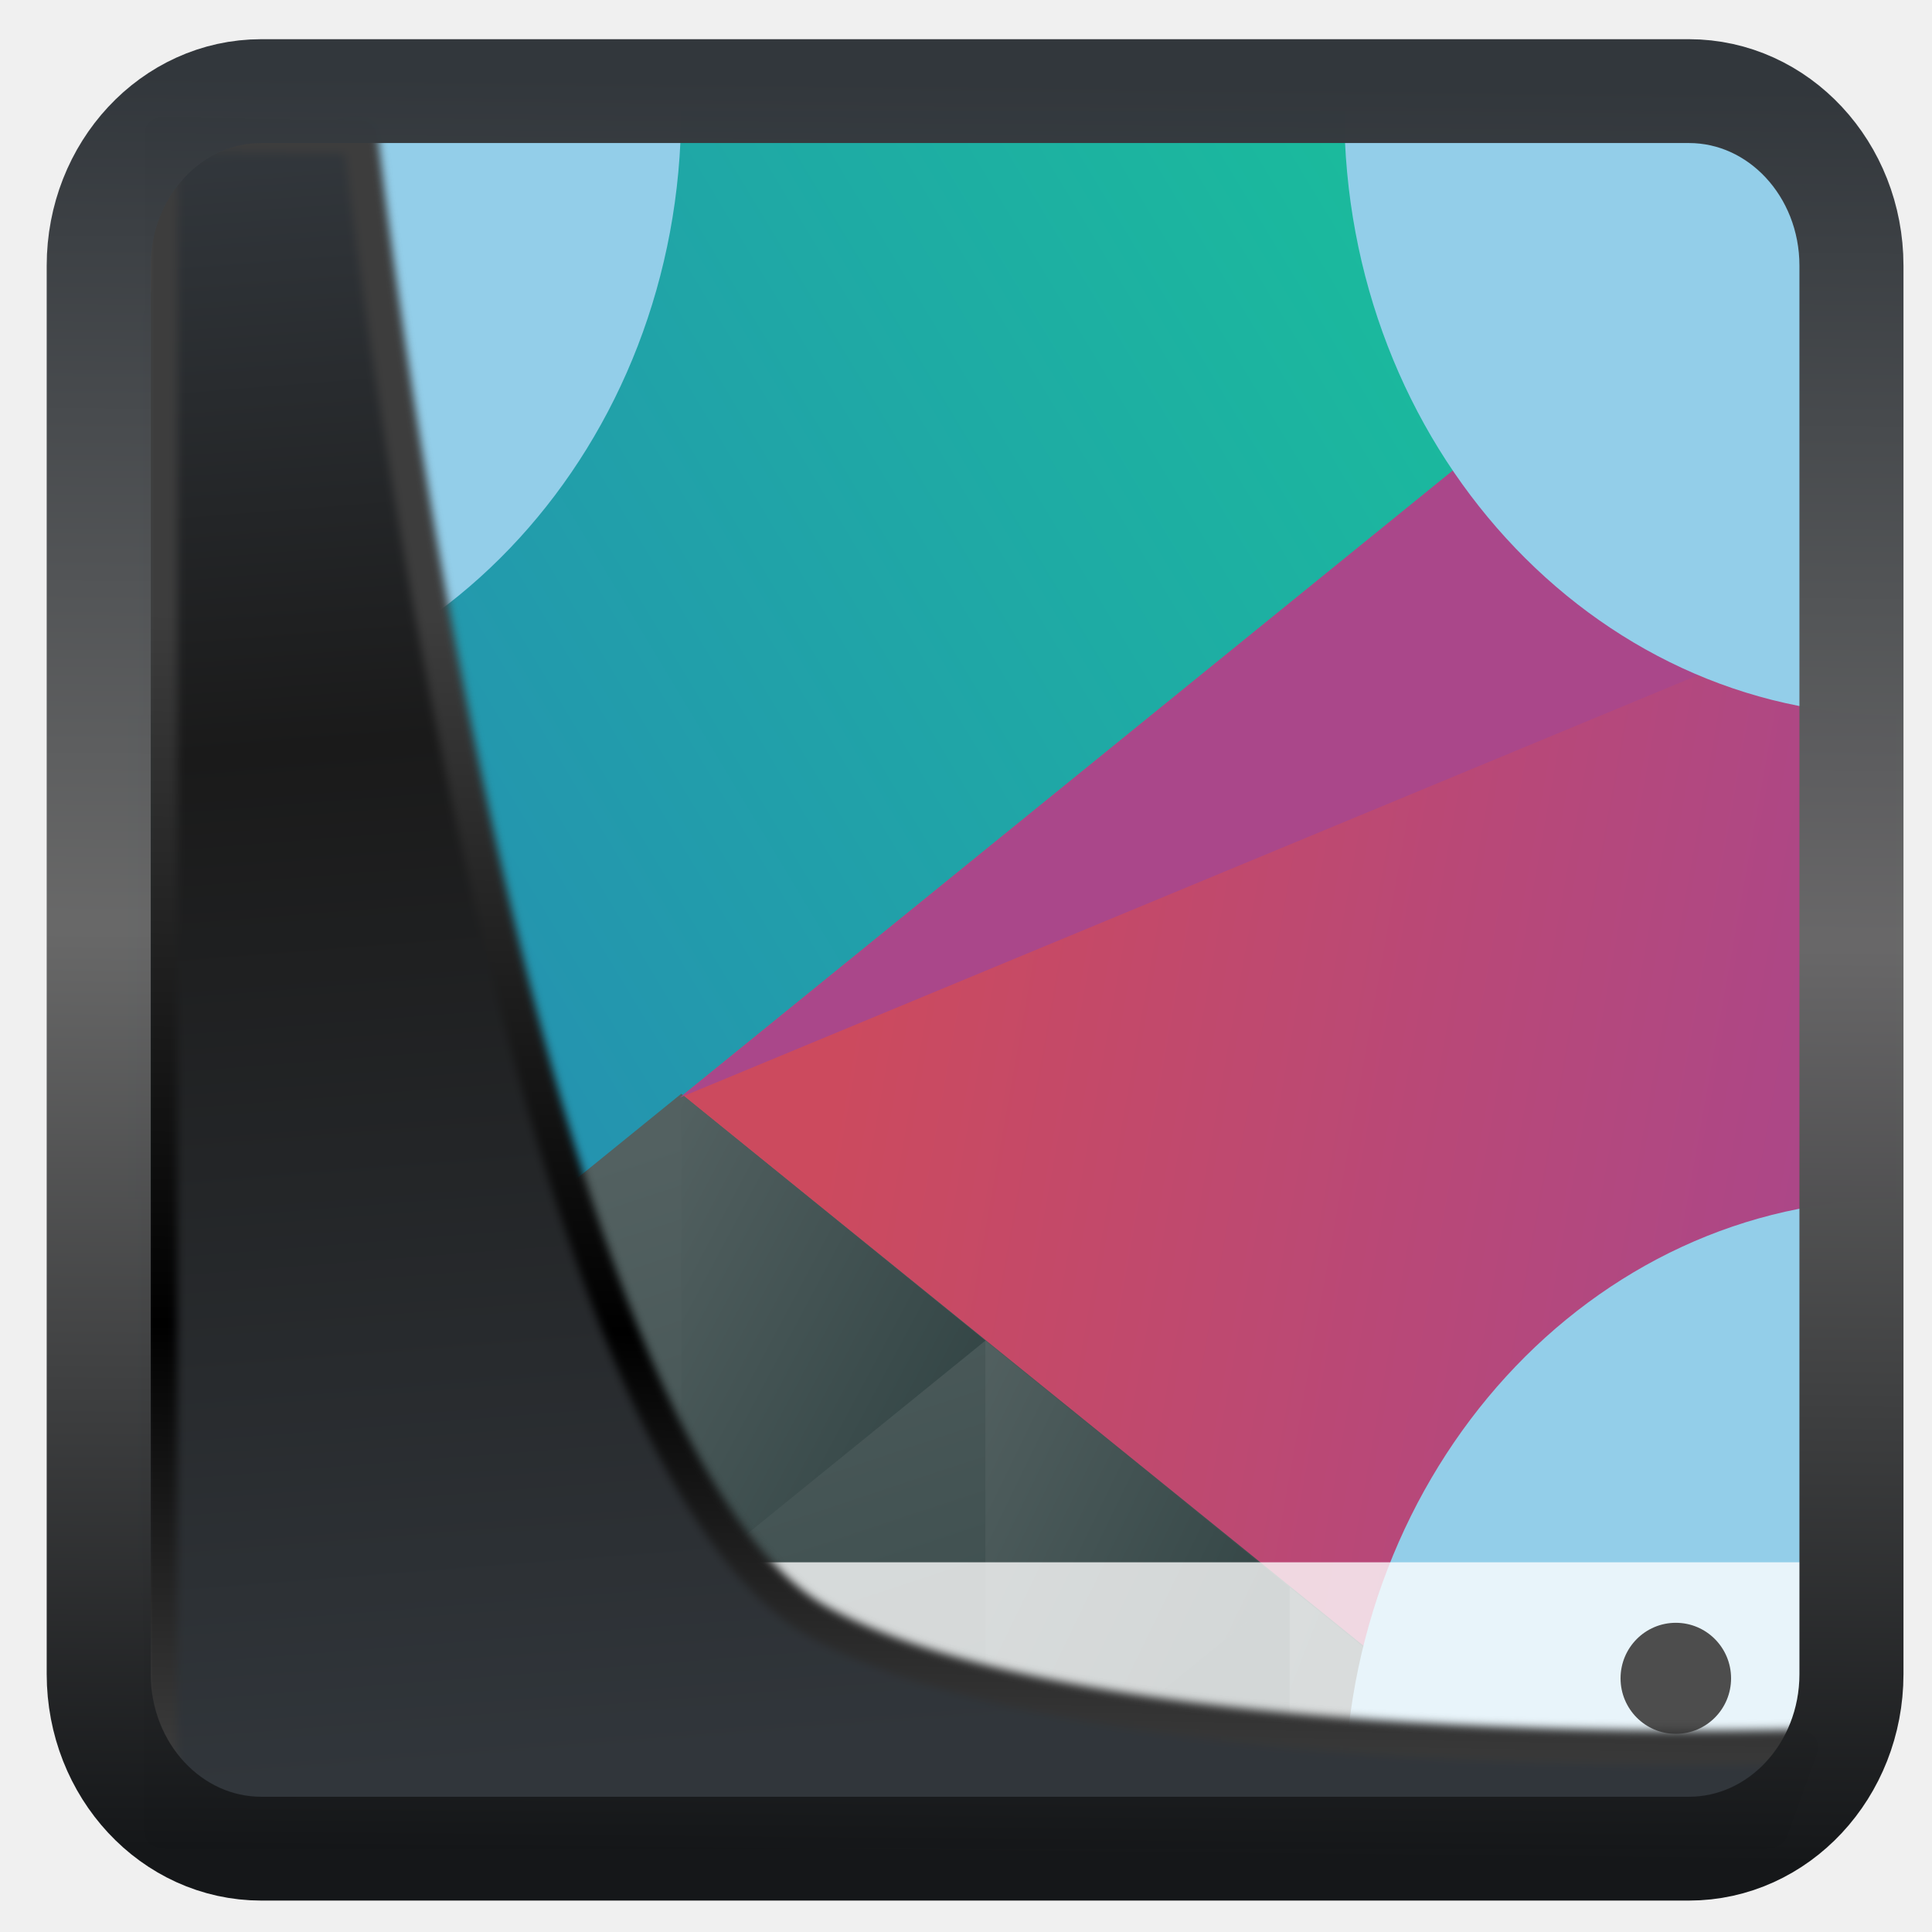
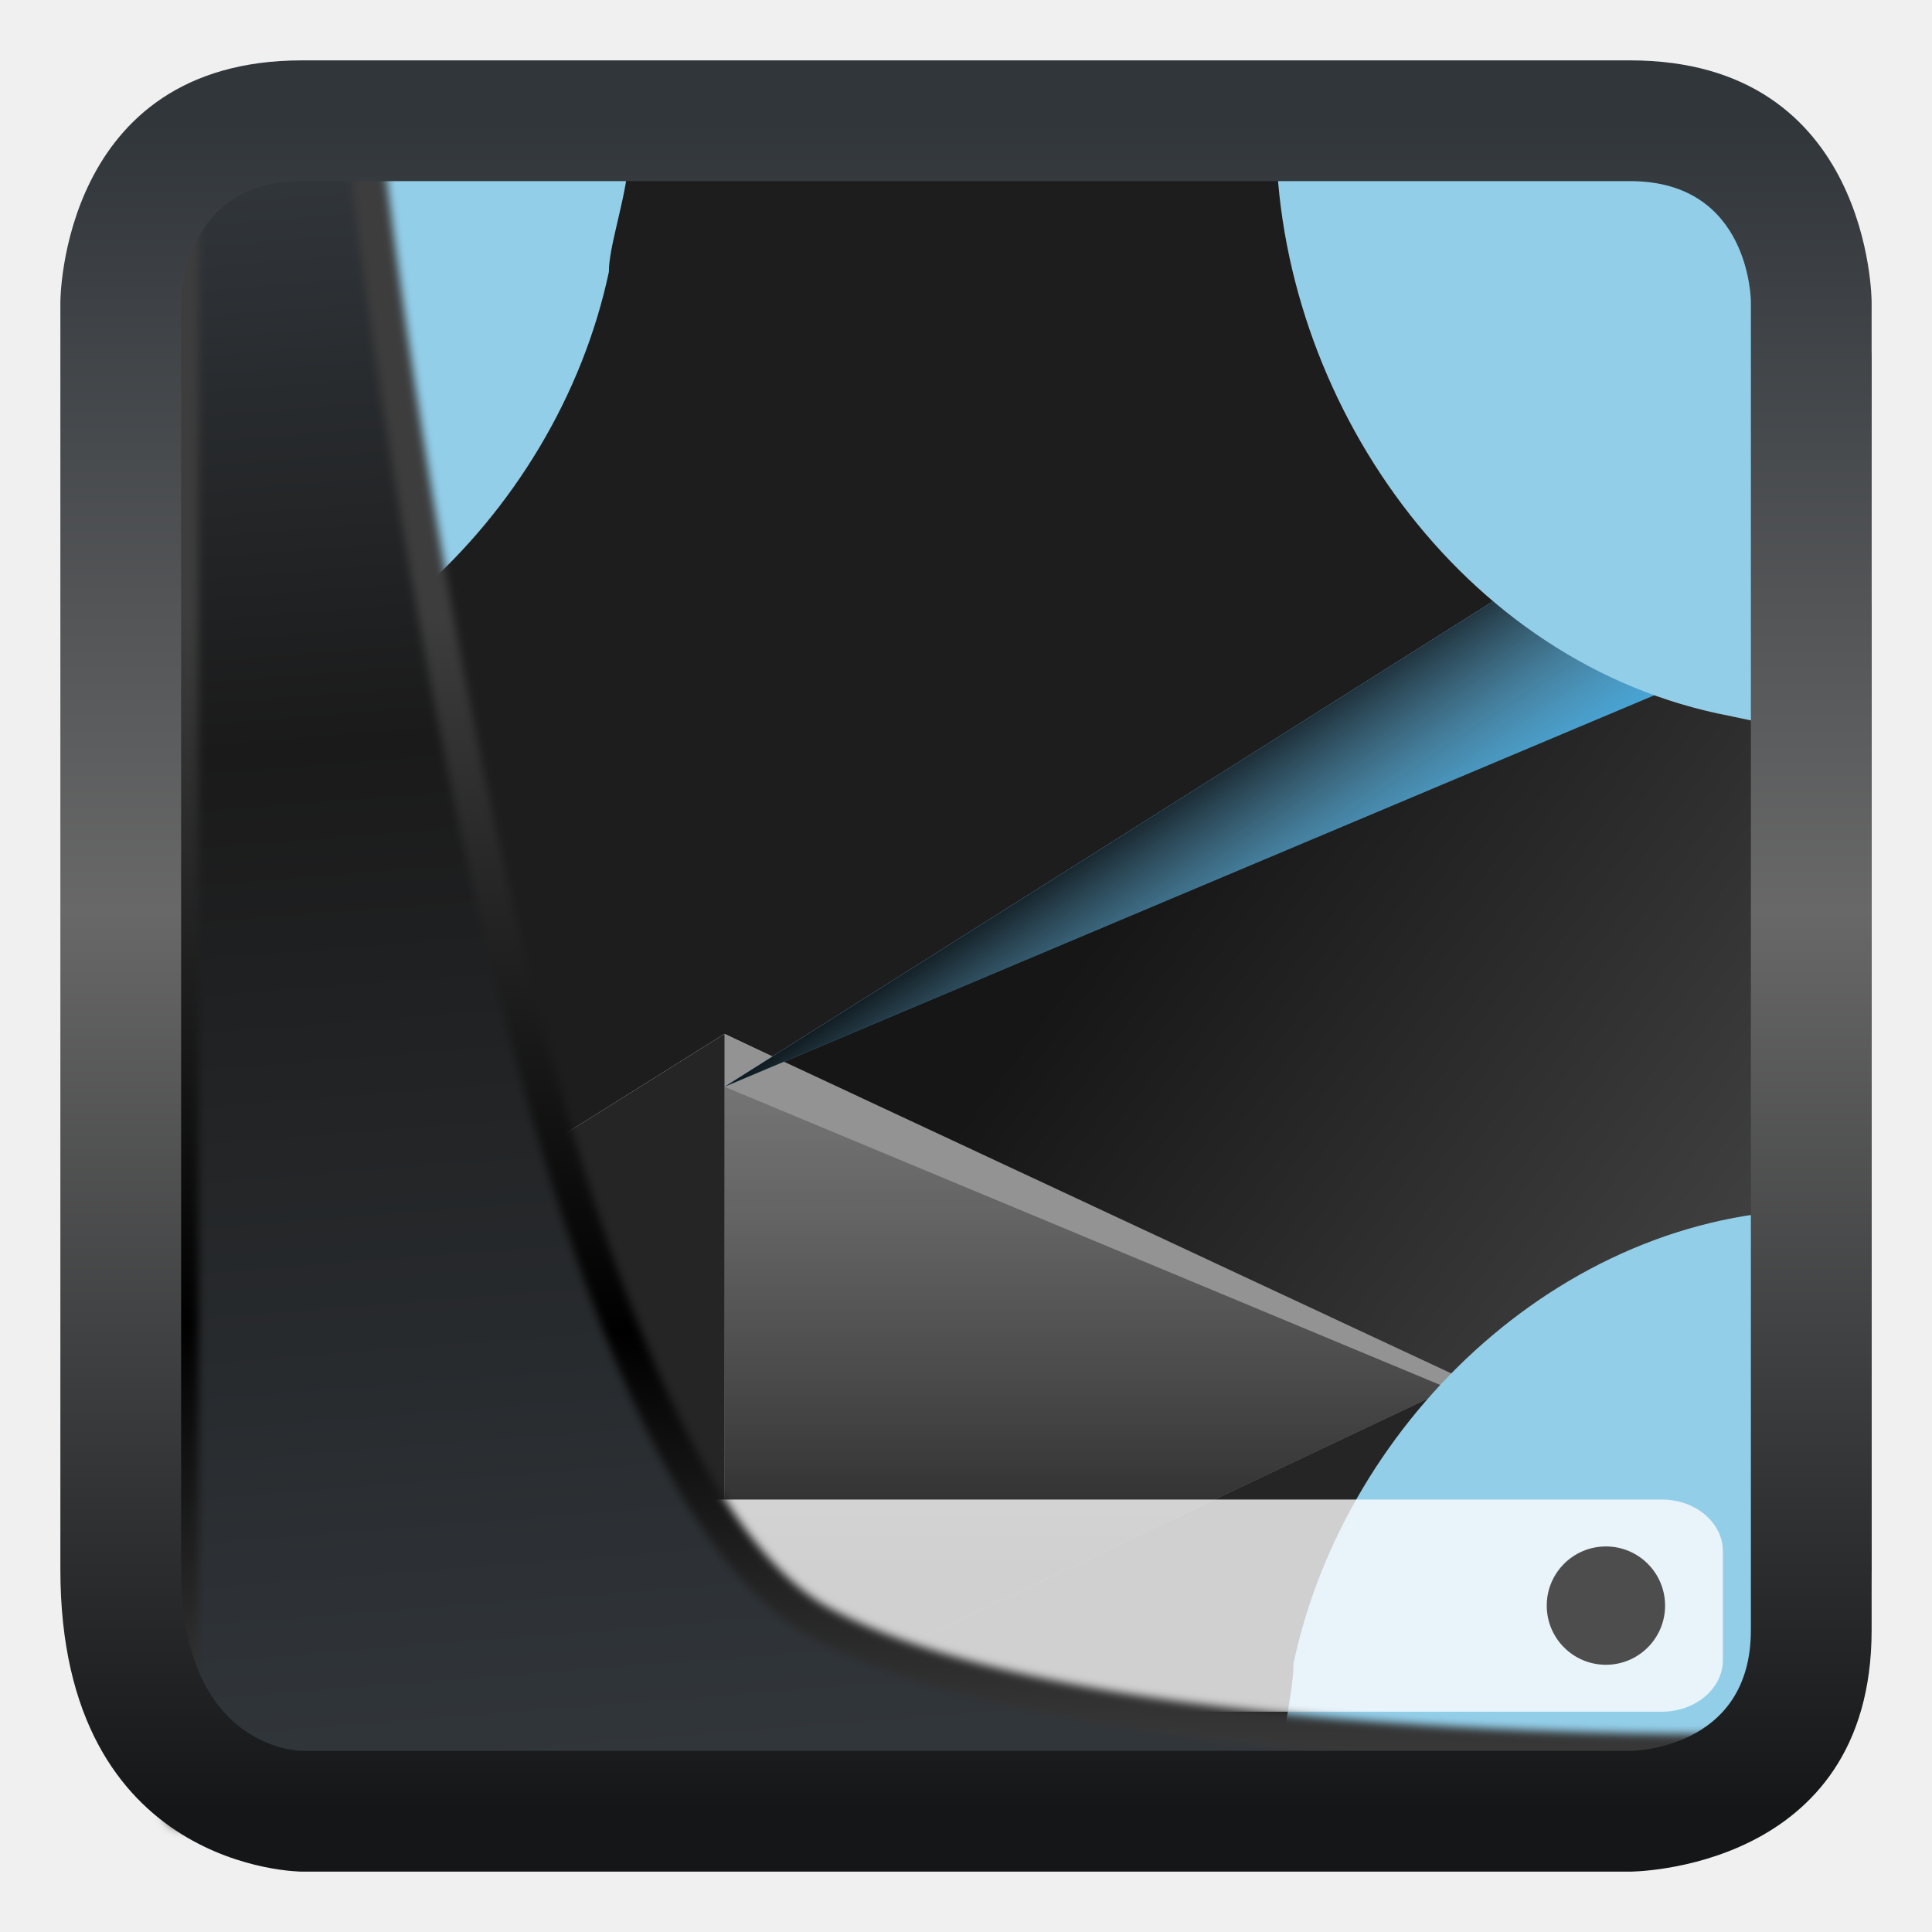
<svg xmlns="http://www.w3.org/2000/svg" xmlns:xlink="http://www.w3.org/1999/xlink" width="32" height="32" version="1.1" viewBox="0 0 32 32" id="svg22">
+   <style type="text/css" id="current-color-scheme">
+   .ColorScheme-Highlight {
+         color:#3daee9;
+       }
+       </style>
  <defs id="defs12">
-     <linearGradient id="linearGradient1005-3-3" x1="5.253" x2="9.382" y1="15.383" y2="2.942" gradientTransform="matrix(0.99999,0,0,0.99999,1.632,-0.61743)" gradientUnits="userSpaceOnUse">
-       <stop stop-color="#fa8200" offset="0" id="stop2" />
-       <stop stop-color="#ff9600" offset=".37" id="stop4" />
-       <stop stop-color="#ffb400" offset="1" id="stop6" />
+     <linearGradient id="linearGradient7">
+       <stop style="stop-color:#141618;stop-opacity:1;" offset="0" id="stop7" />
+       <stop style="stop-color:#686868;stop-opacity:1;" offset="0.532" id="stop9" />
+       <stop style="stop-color:#31363b;stop-opacity:1;" offset="1" id="stop8" />
    </linearGradient>
-     <filter id="filter4014" x="-0.062" y="-0.058" width="1.125" height="1.115" color-interpolation-filters="sRGB">
-       <feGaussianBlur stdDeviation="1.094" id="feGaussianBlur9" />
-     </filter>
    <linearGradient xlink:href="#linearGradient3487" id="linearGradient3403" gradientUnits="userSpaceOnUse" x1="6.949" y1="4.555" x2="11.215" y2="59.052" />
    <linearGradient id="linearGradient3487">
      <stop style="stop-color:#32373c;stop-opacity:1" offset="0" id="stop3481" />
      <stop id="stop3483" offset="0.368" style="stop-color:#1a1a1a;stop-opacity:1" />
      <stop style="stop-color:#31363b;stop-opacity:1" offset="1" id="stop3485" />
    </linearGradient>
    <linearGradient xlink:href="#linearGradient20604" id="linearGradient20558" gradientUnits="userSpaceOnUse" x1="25.802" y1="20.374" x2="25.111" y2="58.913" />
    <linearGradient id="linearGradient20604">
      <stop id="stop20598" offset="0" style="stop-color:#3d3d3d;stop-opacity:1" />
      <stop style="stop-color:#000000;stop-opacity:1" offset="0.618" id="stop20600" />
      <stop id="stop20602" offset="1" style="stop-color:#3d3d3d;stop-opacity:1" />
    </linearGradient>
-     <filter style="color-interpolation-filters:sRGB" id="filter20720" x="-0.017" y="-0.016" width="1.034" height="1.033">
+     <filter style="color-interpolation-filters:sRGB" id="filter20720" x="-0.017" y="-0.017" width="1.034" height="1.033">
      <feGaussianBlur stdDeviation="0.147" id="feGaussianBlur20722" />
    </filter>
-     <linearGradient gradientTransform="translate(0.360678,-0.1301695)" xlink:href="#linearGradient4555" id="linearGradient4557" x1="43.5" y1="64.012" x2="44.142" y2="0.306" gradientUnits="userSpaceOnUse" />
-     <linearGradient id="linearGradient4555">
-       <stop style="stop-color:#141618;stop-opacity:1" offset="0" id="stop4551" />
-       <stop id="stop4559" offset="0.518" style="stop-color:#686868;stop-opacity:1" />
-       <stop style="stop-color:#31363b;stop-opacity:1" offset="1" id="stop4553" />
+     <linearGradient xlink:href="#linearGradient7" id="linearGradient8" x1="17" y1="30" x2="17" y2="2" gradientUnits="userSpaceOnUse" />
+     <linearGradient xlink:href="#linearGradient25179" id="linearGradient25181" x1="404.194" y1="508.798" x2="437.219" y2="495.798" gradientUnits="userSpaceOnUse" gradientTransform="matrix(0.9689593,0,0,1,12.92406,0)" />
+     <linearGradient id="linearGradient25179">
+       <stop style="stop-color:#1d1d1d;stop-opacity:1" offset="0" id="stop25175" />
+       <stop style="stop-color:#393939;stop-opacity:1" offset="1" id="stop25177" />
    </linearGradient>
-     <filter style="color-interpolation-filters:sRGB" id="filter4601" x="-0.03" width="1.06" y="-0.03" height="1.06">
-       <feGaussianBlur stdDeviation="0.015" id="feGaussianBlur4603" />
-     </filter>
-     <linearGradient xlink:href="#a" id="g" gradientUnits="userSpaceOnUse" gradientTransform="matrix(0.66667,0,0,0.85555,-256.38,-429.026)" x1="418.17" y1="503.079" x2="384.571" y2="531.458" />
-     <linearGradient id="a">
-       <stop stop-color="#1abc9c" id="stop3" />
-       <stop offset="1" stop-color="#2980b9" id="stop5" />
+     <linearGradient xlink:href="#linearGradient30085" id="linearGradient30087" x1="19.622" y1="13" x2="28.911" y2="20" gradientUnits="userSpaceOnUse" gradientTransform="matrix(0.9689593,0,0,1,0.9866974,0)" />
+     <linearGradient id="linearGradient30085">
+       <stop style="stop-color:#161616;stop-opacity:1" offset="0" id="stop30081" />
+       <stop style="stop-color:#3f3f3f;stop-opacity:1" offset="1" id="stop30083" />
    </linearGradient>
-     <linearGradient xlink:href="#b" id="h" y1="521.633" x1="404.045" y2="528.35" x2="430.736" gradientUnits="userSpaceOnUse" gradientTransform="matrix(0.66667,0,0,0.85555,-256.38,-429.027)" />
-     <linearGradient id="b">
-       <stop stop-color="#cc4a5e" id="stop9" />
-       <stop offset="1" stop-color="#aa478a" id="stop11" />
+     <linearGradient xlink:href="#linearGradient1" id="linearGradient3" x1="24.723" y1="8.949" x2="27.189" y2="12.585" gradientUnits="userSpaceOnUse" />
+     <linearGradient id="linearGradient1">
+       <stop style="stop-color:#000000;stop-opacity:1;" offset="0" id="stop1" />
+       <stop style="stop-color:#939393;stop-opacity:0;" offset="1" id="stop3" />
    </linearGradient>
-     <linearGradient xlink:href="#c" id="i" y1="542.224" x1="398.092" y2="524.9" x2="394.003" gradientUnits="userSpaceOnUse" gradientTransform="matrix(0.66667,0,0,0.85555,-256.38,-429.027)" />
-     <linearGradient id="c">
-       <stop stop-color="#334545" id="stop15" />
-       <stop offset="1" stop-color="#536161" id="stop17" />
+     <linearGradient xlink:href="#linearGradient7-3" id="linearGradient8-5" x1="12" y1="26" x2="12" y2="15.72" gradientUnits="userSpaceOnUse" />
+     <linearGradient id="linearGradient7-3">
+       <stop style="stop-color:#252525;stop-opacity:1;" offset="0" id="stop7-5" />
+       <stop style="stop-color:#606060;stop-opacity:0.331;" offset="1" id="stop8-6" />
    </linearGradient>
-     <linearGradient xlink:href="#c" id="j" y1="568.798" x1="431.571" y2="562.798" x2="439.571" gradientUnits="userSpaceOnUse" gradientTransform="matrix(-0.66667,0,0,0.85555,303.047,-463.249)" />
-     <linearGradient xlink:href="#c" id="k" y1="572.334" x1="423.054" y2="566.766" x2="431.225" gradientUnits="userSpaceOnUse" gradientTransform="matrix(-0.66667,0,0,0.85555,303.047,-463.249)" />
-     <linearGradient xlink:href="#c" id="l" y1="581.87" x1="406.537" y2="572.678" x2="423.32" gradientUnits="userSpaceOnUse" gradientTransform="matrix(-0.66667,0,0,0.85555,303.048,-463.249)" />
-     <linearGradient xlink:href="#c" id="m" y1="577.102" x1="431.313" y2="571.445" x2="440.632" gradientUnits="userSpaceOnUse" gradientTransform="matrix(-0.66667,0,0,0.85555,303.048,-463.249)" />
-     <linearGradient xlink:href="#c" id="n" y1="577.362" x1="430.567" y2="591.328" x2="423.75" gradientUnits="userSpaceOnUse" gradientTransform="matrix(-0.66667,0,0,0.85555,303.048,-463.249)" />
+     <linearGradient xlink:href="#linearGradient9" id="linearGradient10" x1="3.5" y1="28" x2="15.062" y2="18" gradientUnits="userSpaceOnUse" />
+     <linearGradient id="linearGradient9">
+       <stop style="stop-color:#252525;stop-opacity:1;" offset="0" id="stop9-2" />
+       <stop style="stop-color:#606060;stop-opacity:0;" offset="1" id="stop10" />
+     </linearGradient>
+     <linearGradient xlink:href="#linearGradient9" id="linearGradient12" x1="29.512" y1="27.45" x2="22.118" y2="19.444" gradientUnits="userSpaceOnUse" />
  </defs>
-   <g id="g873" transform="matrix(0.915252,0,0,1.001946,2.129698,-0.1738758)">
-     <path d="M 5,2 A 5.004,5.004 0 0 0 1.46,3.461 4.99,4.99 0 0 0 0,7.001 v 18 A 5.004,5.004 0 0 0 1.46,28.539 4.99,4.99 0 0 0 5,30 H 27 A 5.004,5.004 0 0 0 30.54,28.54 4.99,4.99 0 0 0 32,25 V 7 A 5.004,5.004 0 0 0 30.54,3.461 4.99,4.99 0 0 0 27,2.001 Z" id="path42" style="fill:url(#g)" />
-     <path d="M 25.746,30 H 27 A 5.004,5.004 0 0 0 30.54,28.54 4.989,4.989 0 0 0 32,25 V 7 A 5.005,5.005 0 0 0 30.54,3.46 C 30.463,3.385 30.352,3.352 30.271,3.281 L 9.977,18.316 25.747,30 Z" id="path44" style="fill:url(#h)" />
-     <path d="m 0.117,25.58 c 0.057,0.47 0.098,0.949 0.276,1.37 A 4.989,4.989 0 0 0 3.051,29.607 5.004,5.004 0 0 0 5,30 H 25.895 L 10,18.256 Z" id="path46" style="fill:url(#i)" />
-     <path d="M 15.506,22.335 10,18.255 v 8.16 z" id="path48" style="fill:url(#j)" />
-     <path d="M 15.506,22.335 V 30 h 0.666 l 4.84,-3.586 -5.506,-4.08 z" id="path50" style="fill:url(#k)" />
-     <path d="M 32,9.971 V 7.001 A 5.005,5.005 0 0 0 30.54,3.461 C 30.463,3.385 30.352,3.352 30.271,3.281 L 9.977,18.318 Z" id="path52" style="fill:#aa478a" />
-     <path d="M 21.011,26.413 V 30 h 4.841 l -4.84,-3.587 z" id="path56" style="fill:url(#l)" />
-     <path d="M 5,2 A 5.004,5.004 0 0 0 4.5,2.023 5.004,5.004 0 0 0 4.006,2.098 5.004,5.004 0 0 0 3.521,2.221 5.004,5.004 0 0 0 3.051,2.393 5.004,5.004 0 0 0 2.6,2.609 5.004,5.004 0 0 0 2.174,2.871 5.004,5.004 0 0 0 1.775,3.171 5.004,5.004 0 0 0 1.461,3.461 4.99,4.99 0 0 0 1.125,3.831 4.99,4.99 0 0 0 0.83,4.232 4.99,4.99 0 0 0 0.576,4.662 4.99,4.99 0 0 0 0.366,5.113 4.99,4.99 0 0 0 0.201,5.586 4.99,4.99 0 0 0 0.086,6.07 4.99,4.99 0 0 0 0.018,6.564 4.99,4.99 0 0 0 0,7.002 V 12 A 10,10 0 0 0 10,2 Z M 22,2.002 A 10,10 0 0 0 32,12 V 7 A 5.004,5.004 0 0 0 31.977,6.5 5.004,5.004 0 0 0 31.902,6.006 5.004,5.004 0 0 0 31.779,5.521 5.004,5.004 0 0 0 31.607,5.051 5.004,5.004 0 0 0 31.391,4.6 5.004,5.004 0 0 0 31.129,4.174 5.004,5.004 0 0 0 30.829,3.775 5.004,5.004 0 0 0 30.539,3.461 4.99,4.99 0 0 0 30.169,3.127 4.99,4.99 0 0 0 29.768,2.83 4.99,4.99 0 0 0 29.34,2.576 4.99,4.99 0 0 0 28.887,2.366 4.99,4.99 0 0 0 28.416,2.203 4.99,4.99 0 0 0 27.932,2.086 4.99,4.99 0 0 0 27.438,2.02 4.99,4.99 0 0 0 27,2.002 Z M 0.002,20 v 5.041 a 5.004,5.004 0 0 0 0.023,0.459 5.004,5.004 0 0 0 0.075,0.496 5.004,5.004 0 0 0 0.123,0.484 5.004,5.004 0 0 0 0.17,0.47 5.004,5.004 0 0 0 0.216,0.45 5.004,5.004 0 0 0 0.262,0.428 5.004,5.004 0 0 0 0.303,0.399 5.004,5.004 0 0 0 0.287,0.312 4.99,4.99 0 0 0 0.37,0.334 4.99,4.99 0 0 0 0.4,0.297 4.99,4.99 0 0 0 0.43,0.254 4.99,4.99 0 0 0 0.452,0.21 4.99,4.99 0 0 0 0.471,0.165 4.99,4.99 0 0 0 0.484,0.115 4.99,4.99 0 0 0 0.495,0.068 A 4.99,4.99 0 0 0 5,30 h 5.002 a 10,10 0 0 0 -10,-10 z M 32,20 A 10,10 0 0 0 22,30 h 5 a 5.004,5.004 0 0 0 0.5,-0.023 5.004,5.004 0 0 0 0.494,-0.075 5.004,5.004 0 0 0 0.485,-0.123 5.004,5.004 0 0 0 0.47,-0.172 5.004,5.004 0 0 0 0.451,-0.216 5.004,5.004 0 0 0 0.426,-0.26 5.004,5.004 0 0 0 0.399,-0.303 5.004,5.004 0 0 0 0.314,-0.289 4.99,4.99 0 0 0 0.336,-0.37 4.99,4.99 0 0 0 0.295,-0.401 4.99,4.99 0 0 0 0.254,-0.428 4.99,4.99 0 0 0 0.21,-0.453 4.99,4.99 0 0 0 0.165,-0.471 4.99,4.99 0 0 0 0.115,-0.484 4.99,4.99 0 0 0 0.068,-0.494 A 4.99,4.99 0 0 0 32,25 Z" id="path54" style="fill:#93cee9" />
-     <path d="M 10,26.414 V 30 h 4.84 z" id="path58" style="fill:url(#m)" />
-     <path d="M 21.011,26.413 16.171,30 h 4.84 z" id="path60" style="fill:url(#n)" />
-     <path d="m 0.124,26 c 0.067,0.317 0.146,0.658 0.269,0.95 A 4.989,4.989 0 0 0 3.051,29.608 5.004,5.004 0 0 0 5,30 h 22 a 5.004,5.004 0 0 0 3.54,-1.46 4.989,4.989 0 0 0 1.067,-1.59 5.35,5.35 0 0 0 0.285,-0.95 z" id="path62" style="fill:#ffffff;fill-opacity:0.784" />
-     <ellipse cx="28" cy="27.918" id="circle64" style="fill:#4d4d4d;stroke-width:0.958" rx="1" ry="0.918" />
-     <path d="m 2,27 v 1 h 1 v -1 z m 1,1 v 1 h 1 v -1 z" id="path66" style="fill:#4d4d4d" />
-   </g>
-   <path style="display:inline;mix-blend-mode:normal;fill:url(#linearGradient3403);fill-opacity:1;stroke:url(#linearGradient20558);stroke-width:1.162;stroke-linecap:butt;stroke-linejoin:round;stroke-miterlimit:4;stroke-dasharray:none;stroke-opacity:1;filter:url(#filter20720)" d="M 4.704,3.981 4.691,60.802 H 58.595 l 1.022,-2.866 c 0,0 -23.875,0.766 -32.844,-4.14 C 16.258,48.042 11.401,4.098 11.401,4.098 Z" id="path1686" transform="matrix(0.4953066,0,0,0.4953066,0.3240932,0.2322844)" />
-   <rect style="display:inline;fill:none;fill-opacity:1;stroke:url(#linearGradient4557);stroke-width:3.714;stroke-linejoin:round;stroke-miterlimit:7.8;stroke-dasharray:none;stroke-opacity:0.995;filter:url(#filter4601)" id="rect4539" width="62.567" height="62.867" x="1.032" y="0.596" ry="6.245" rx="5.803" transform="matrix(0.4639946,0,0,0.4630489,1.156289,1.233148)" />
+   <path id="rect32304" style="display:inline;fill:url(#linearGradient25181);fill-opacity:1;stroke-width:1.411" d="m 4,2.637 c -1.163,0 -1.873,0.815 -2.309,1.367 0,0 -0.002,0.004 -0.002,0.004 C 1.684,4.019 1.221,5.006 1.221,6 V 23.879 L 12,17.125 12.79,17.501 31,6 c 0,0 -3e-6,-3.363 -3,-3.363 z" />
+   <path style="display:inline;fill:url(#linearGradient30087);fill-opacity:1;stroke:none;stroke-width:0.984px;stroke-linecap:butt;stroke-linejoin:miter;stroke-opacity:1" d="m 12,18 3,6 16,2 V 6 Z" id="path14048" />
+   <path id="path14463" style="color:#3daee9;display:inline;fill:#939393;fill-opacity:1;stroke:none;stroke-width:0.984px;stroke-linecap:butt;stroke-linejoin:miter;stroke-opacity:1" d="M 12,17.125 1.221,23.879 V 26 C 1.221,28.801 4,29.319 4,29.319 l 23.604,0 C 27.604,29.319 31,28.652 31,26 Z" />
+   <path style="display:inline;fill:currentColor;fill-opacity:1;stroke:none;stroke-width:0.984px;stroke-linecap:butt;stroke-linejoin:miter;stroke-opacity:1" d="M 12,18 31,6 v 4 z" id="path14597" class="ColorScheme-Highlight" />
+   <path style="color:#3daee9;display:inline;fill:url(#linearGradient3);fill-opacity:1;stroke:none;stroke-width:0.984px;stroke-linecap:butt;stroke-linejoin:miter;stroke-opacity:1" d="M 12,18 31,6 v 4 z" id="path14597-3" />
+   <path style="display:inline;fill:url(#linearGradient8-5);fill-opacity:1;stroke:none;stroke-width:0.984px;stroke-linecap:butt;stroke-linejoin:miter;stroke-opacity:1" d="M 12,18 V 28.677 L 24,23 Z" id="path30406" />
+   <path style="display:inline;fill:url(#linearGradient10);fill-opacity:1;stroke:none;stroke-width:0.984px;stroke-linecap:butt;stroke-linejoin:miter;stroke-opacity:1" d="M 12,28.677 5.819,20.997 1.221,23.879 V 26 C 1.221,28.796 4,28.677 4,28.677 Z" id="path30501" />
+   <path style="display:inline;fill:url(#linearGradient12);fill-opacity:1;stroke-width:0.226" d="M 24,23 26.401,28.982 30,29 31,26 Z" id="path59" />
+   <path style="display:inline;fill:#252525;fill-opacity:1;stroke-width:0.226" d="M 12,28.677 5.819,20.997 12,17.125 Z" id="path12" />
+   <path style="display:inline;fill:#252525;fill-opacity:1;stroke-width:0.226" d="M 11.56,28.883 24,23 l 2.401,5.982 z" id="path14" />
+   <path d="M 5.797,2 C 3.052,1.955 0.996,4.721 1.221,7.335 V 12.019 C 5.505,12.081 9.216,8.583 10.085,4.504 10.081,3.716 11.055,1.69 9.646,2 Z m 15.339,0.002 c -0.087,4.389 2.906,8.86 7.308,9.814 0.835,0.16 2.214,0.604 1.844,-0.685 C 30.235,9.344 30.416,7.539 30.148,5.769 29.705,3.53 27.536,1.759 25.227,2.002 Z m 9.153,18.033 c -4.285,-0.062 -7.995,3.436 -8.864,7.515 0.004,0.788 -0.647,2.504 0.439,2.504 C 23.448,30.013 24.962,30 26.622,30 29,30.044 30.288,26.922 30.288,24.479 Z" id="path54" style="display:inline;fill:#93cee9;stroke-width:0.958" />
+   <rect id="rect4267-7" style="fill:#ffffff;fill-opacity:0.784;stroke-width:0.97" height="3.514" y="24.837" x="8.91" width="19.626" ry="0.855" rx="1.012" />
+   <circle id="path4166" style="fill:#4d4d4d;stroke-width:0.97" cy="26.594" cx="26.599" r="0.98" />
+   <path style="display:inline;mix-blend-mode:normal;fill:url(#linearGradient3403);fill-opacity:1;stroke:url(#linearGradient20558);stroke-width:1.162;stroke-linecap:butt;stroke-linejoin:round;stroke-miterlimit:4;stroke-dasharray:none;stroke-opacity:1;filter:url(#filter20720)" d="M 5.403,3.569 V 60.1 H 57.895 l 2.019,-2.019 c 0,0 -24.172,0.621 -33.141,-4.285 C 16.258,48.042 11.459,3.569 11.459,3.569 Z" id="path1686" transform="matrix(0.4953066,0,0,0.4953066,0.3240932,0.2322844)" />
+   <path id="rect5" style="display:inline;opacity:1;fill:url(#linearGradient8);stroke-width:0.226" d="M 5,1 C 1,1 1,5 1,5 v 21 c 0,5 4,5 4,5 h 22 c 0,0 4,0 4,-4 V 5 c 0,0 0,-4 -4,-4 z m 0,2 h 22 c 2,0 2,2 2,2 v 22 c 0,2 -2,2 -2,2 H 5 C 5,29 3,29 3,26 V 5 C 3,5 3,3 5,3 Z" />
</svg>
